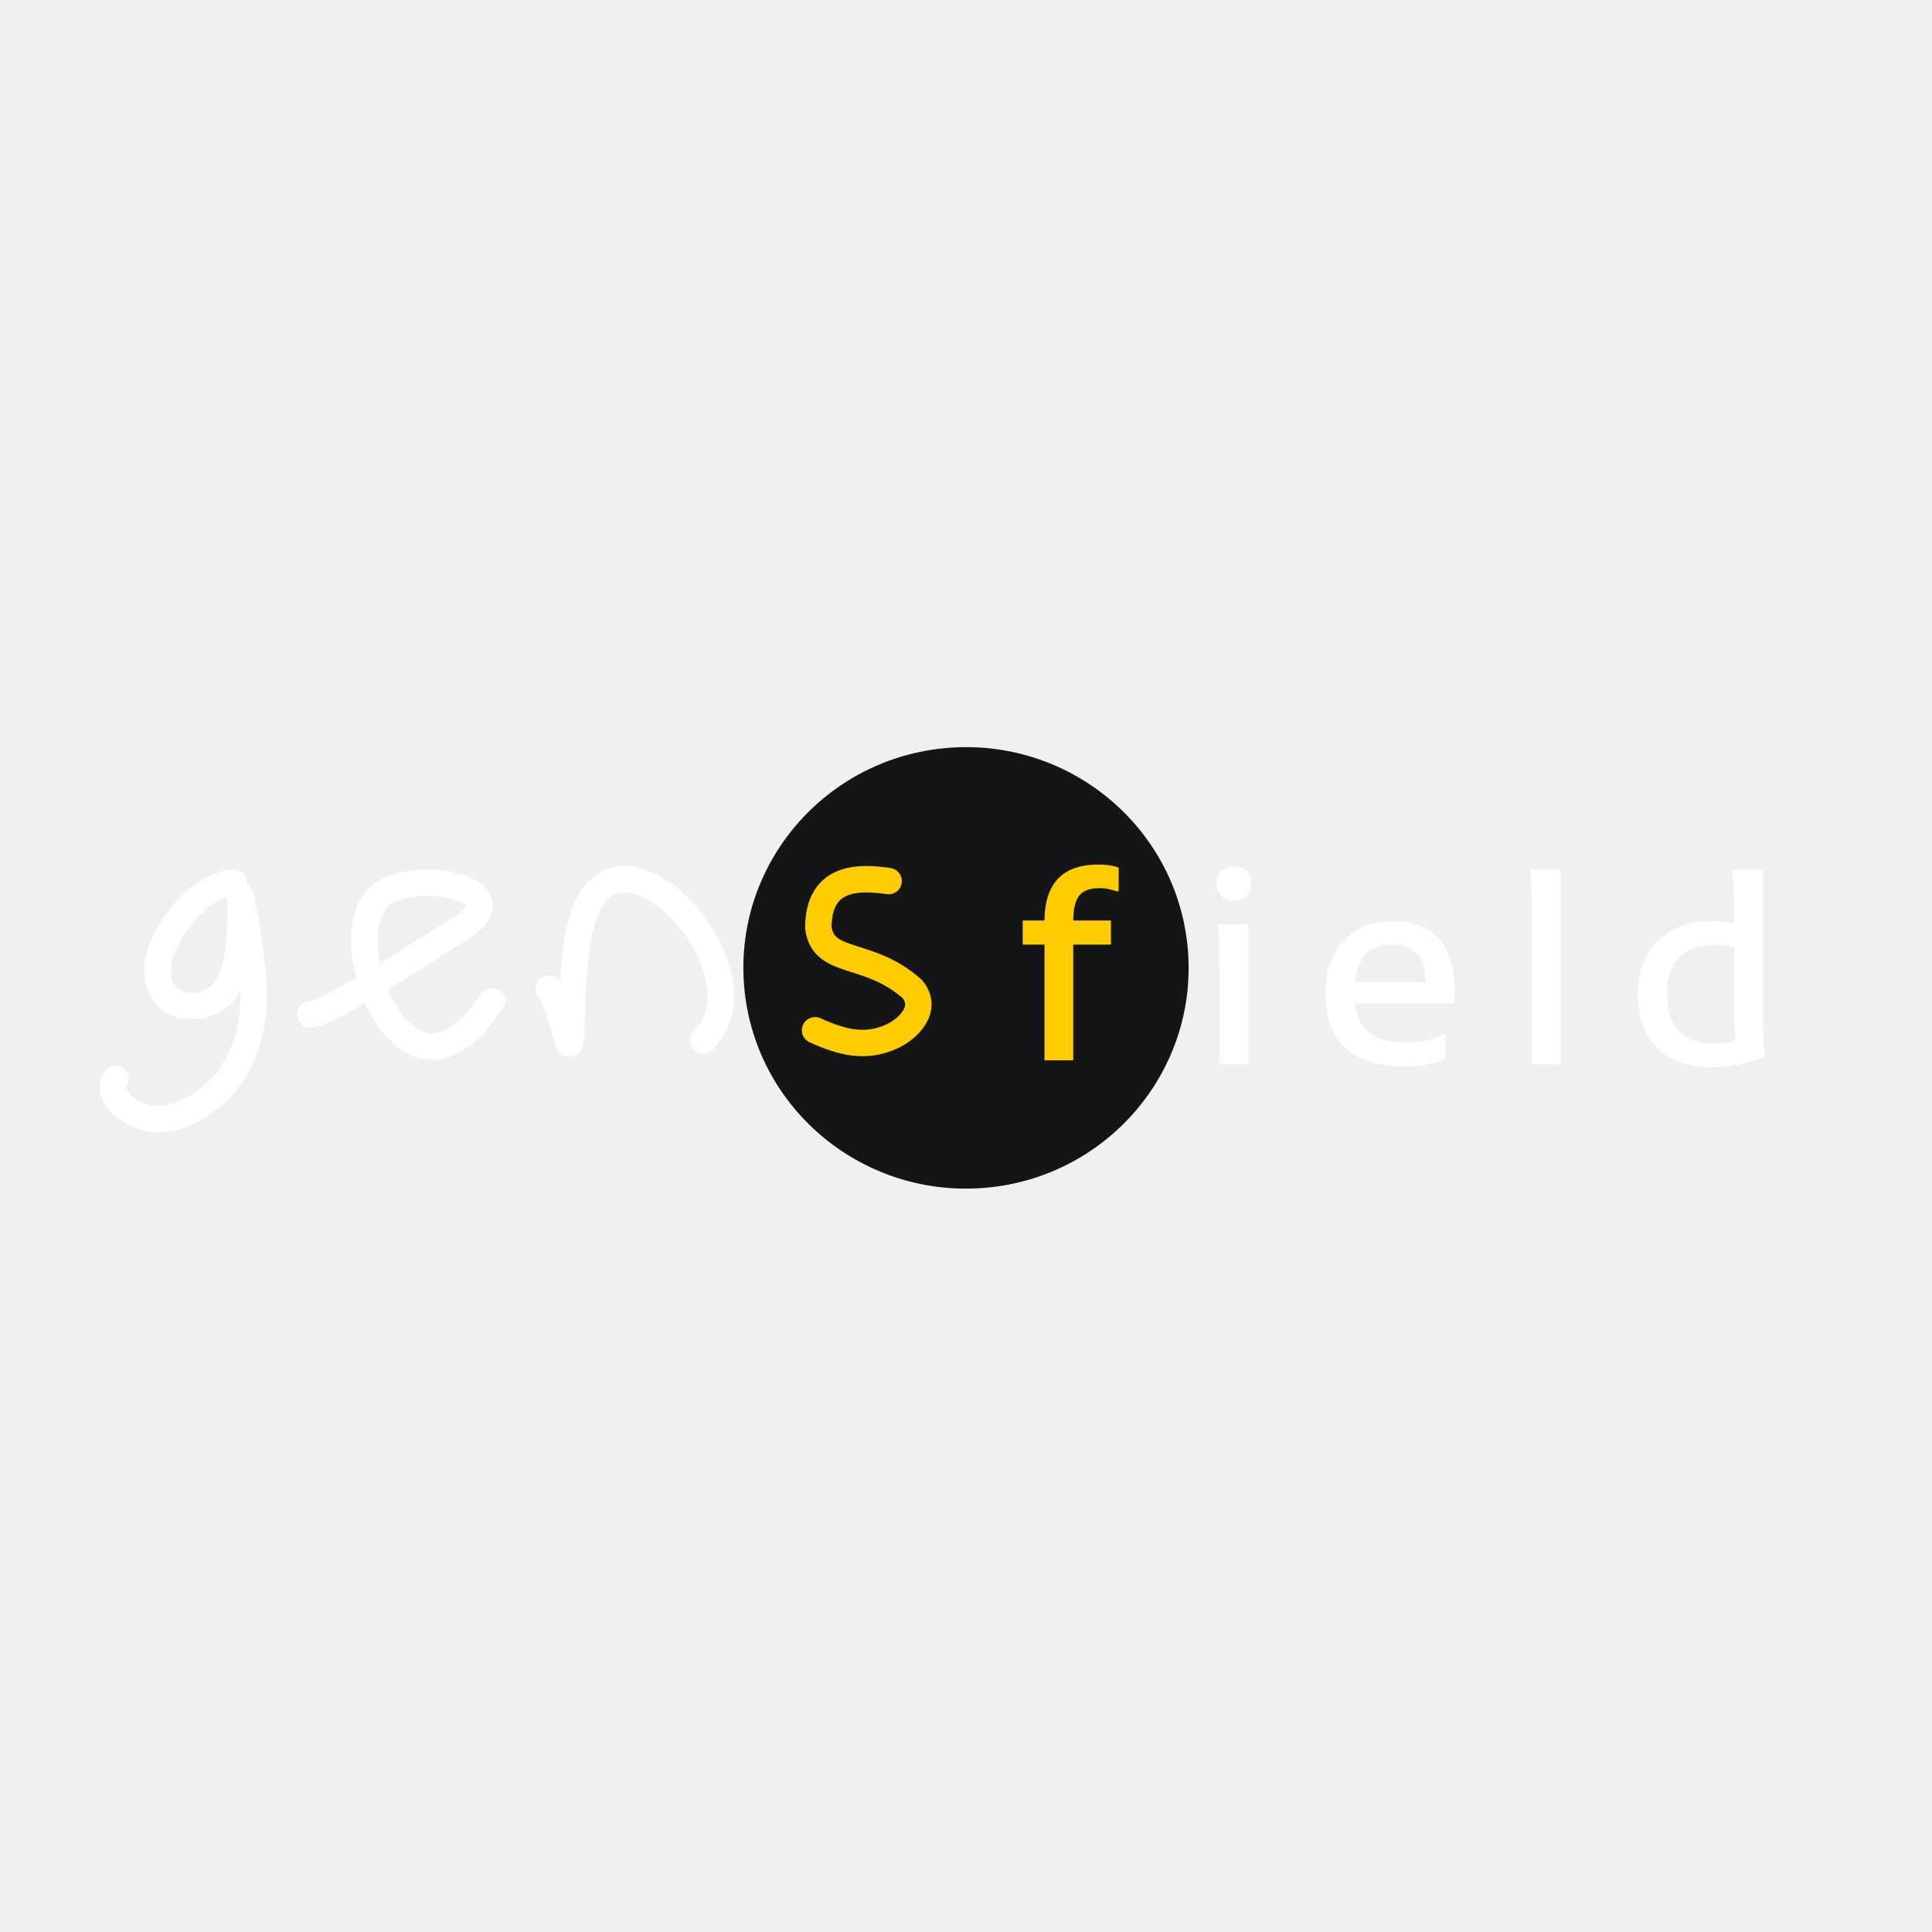
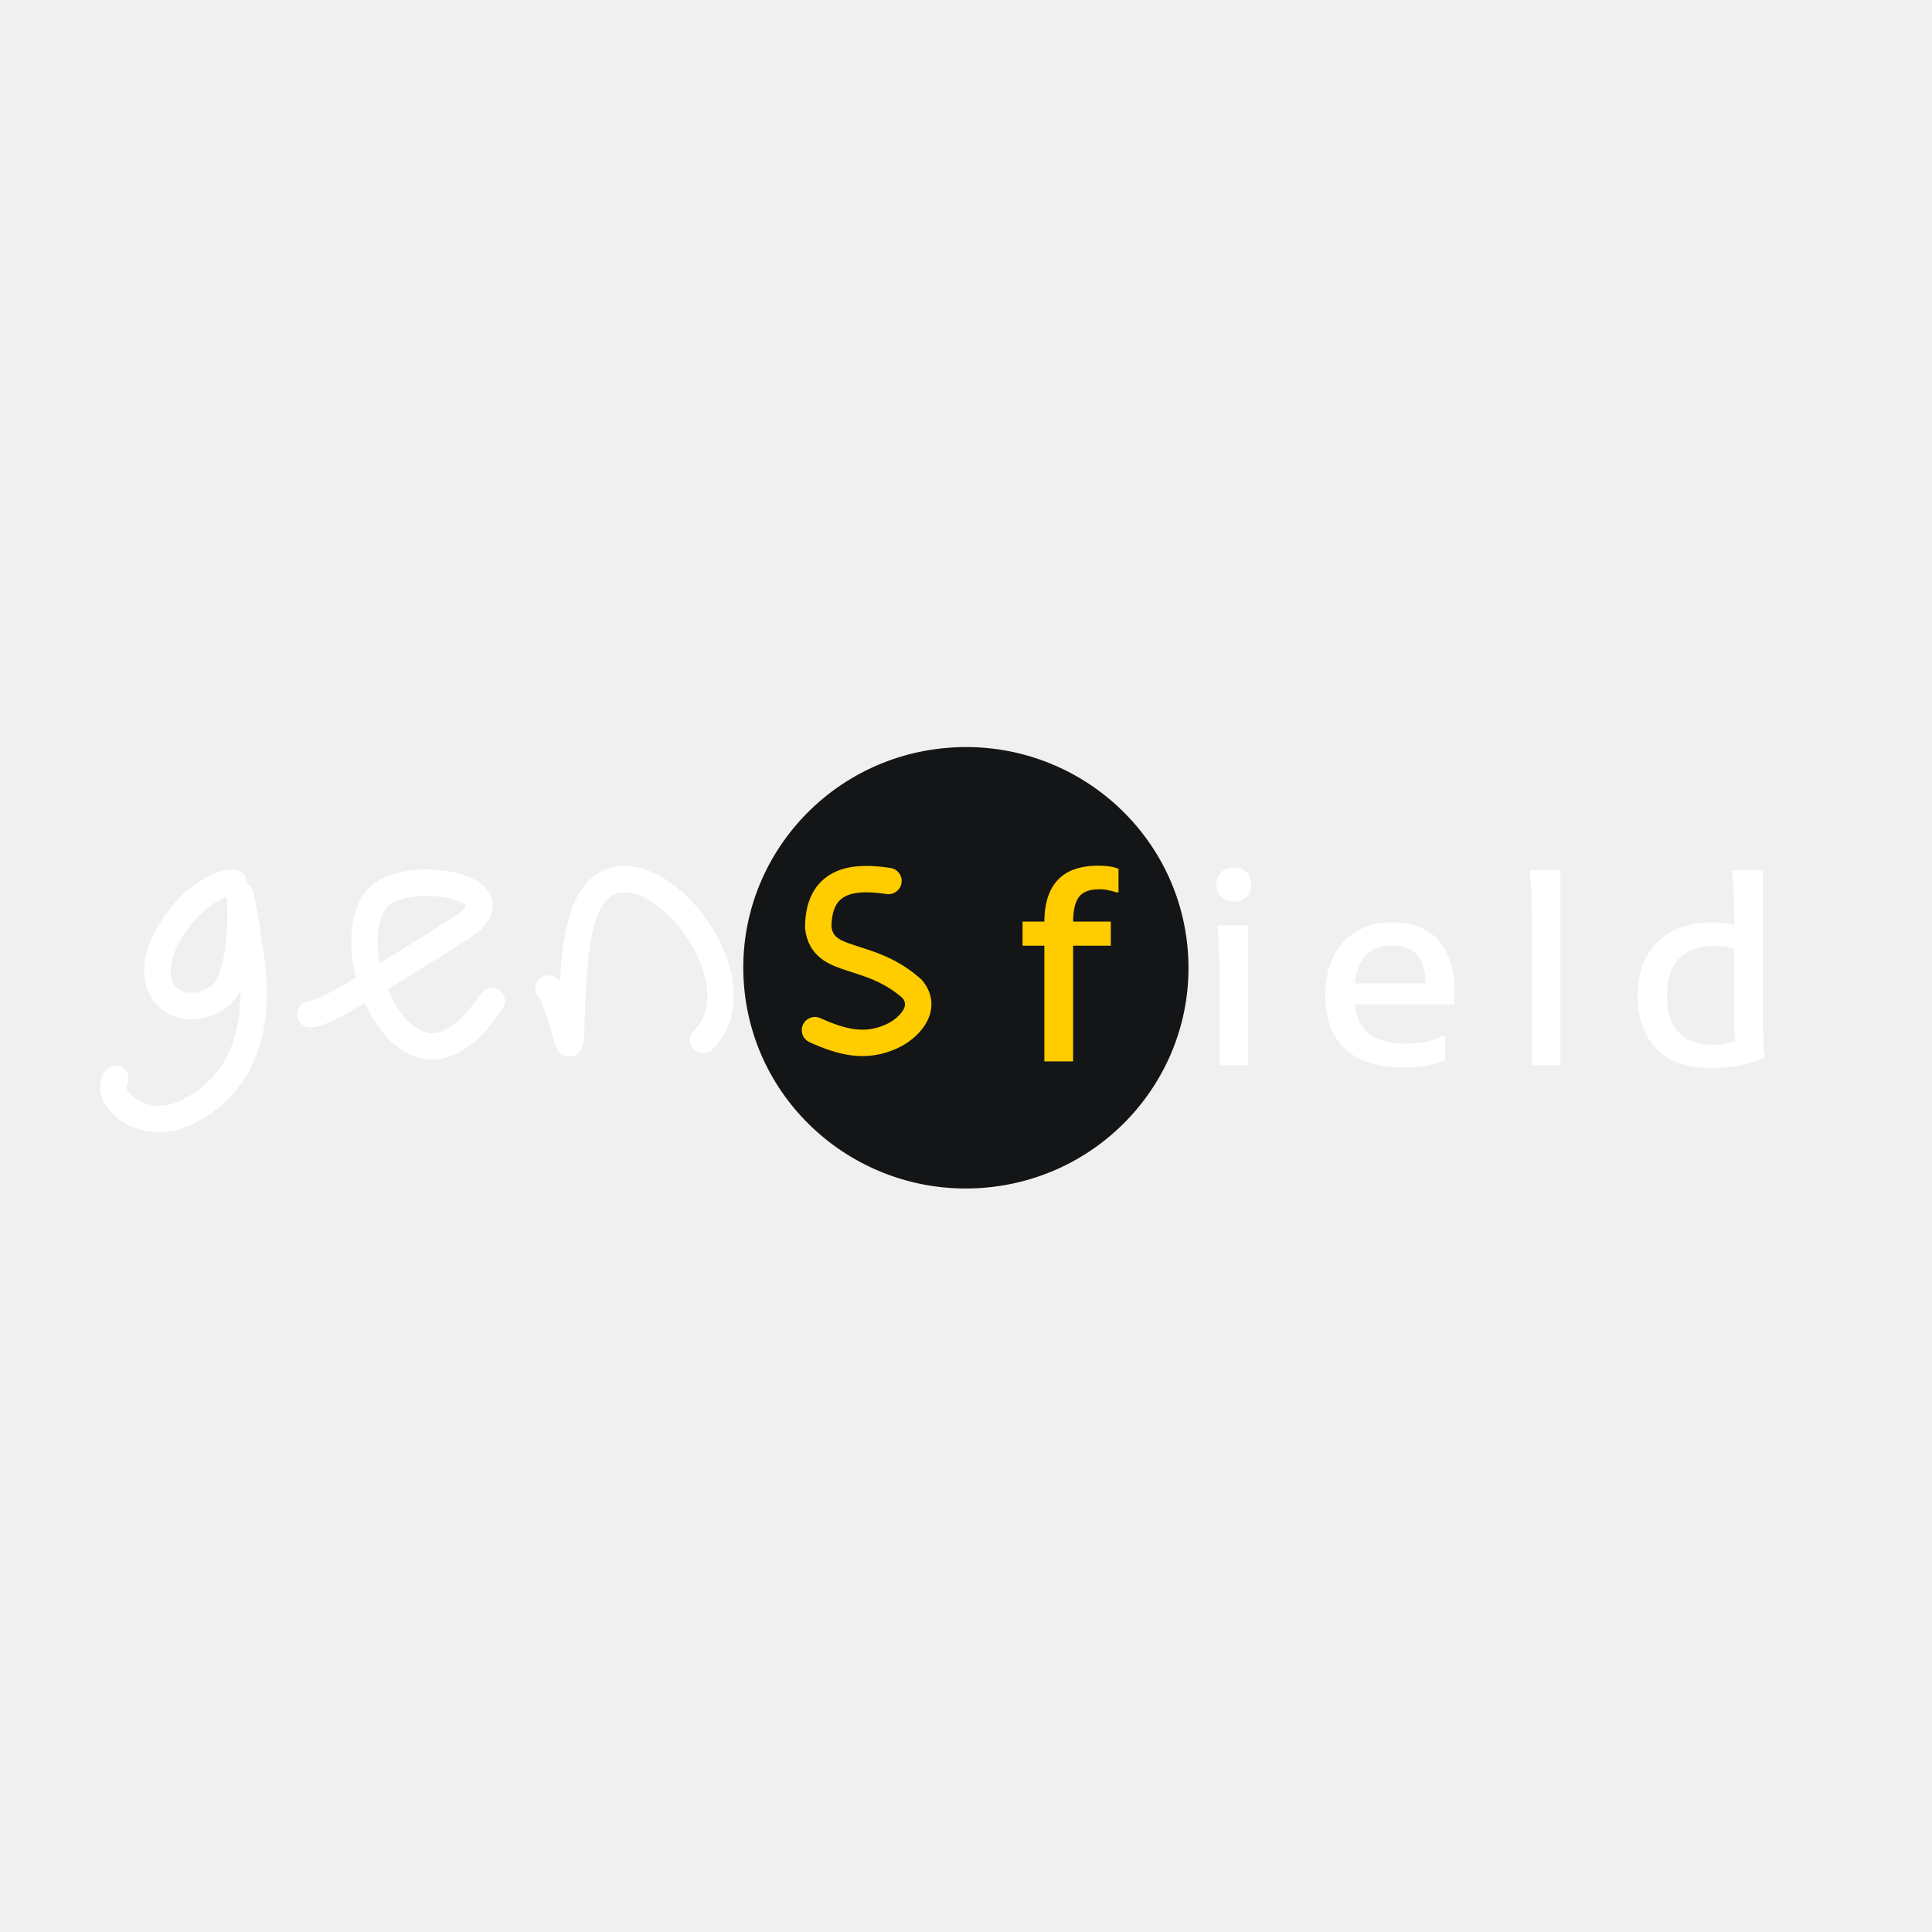
- <svg xmlns="http://www.w3.org/2000/svg" width="512" height="512" viewBox="0 0 512 512" fill="none">
-   <path d="M251.216 198.196C283.808 195.567 312.337 219.723 314.826 252.052C317.312 284.38 292.804 312.547 260.189 314.85C227.804 317.135 199.644 293.047 197.174 260.948C194.703 228.85 218.857 200.806 251.216 198.196Z" fill="#131516" />
-   <path d="M82.225 268.811C85.446 268.811 95.186 263.029 122.042 246.075C139.367 235.139 107.23 229.456 99.865 238.268C90.104 249.947 103.641 284.98 119.956 275.852C124.862 273.107 127.179 269.731 130.352 265.343" stroke="white" stroke-width="7" stroke-linecap="round" />
-   <path d="M145.352 262.014C146.172 262.014 148.234 267.753 150.309 275.219C152.525 283.196 149.899 252.945 155.47 240.528C166.518 215.908 203.966 258.06 186.348 275.679" stroke="white" stroke-width="7" stroke-linecap="round" />
-   <path d="M235.482 233.497C227.947 232.384 216.868 231.934 216.868 245.875C218.197 255.989 230.162 251.721 241.799 262.148C246.115 267.46 240.591 272.724 236.366 274.655C229.328 277.872 223.172 276.266 216 273.037" stroke="#FFCC00" stroke-width="7" stroke-linecap="round" />
-   <path d="M61.937 233.943C52.603 233.943 39.163 250.612 42.102 260.294C44.844 269.331 56.481 267.697 60.138 261.744C63.601 256.108 64.074 244.744 63.601 237.744C63.322 233.623 65.97 248.863 66.803 256.108C68.673 272.36 64.581 287.605 49.376 294.853C37.767 300.387 27.387 291.035 30.588 285.954" stroke="white" stroke-width="7" stroke-linecap="round" />
-   <path d="M276.8 281V244.076C276.8 240.721 277.344 237.933 278.432 235.712C279.52 233.491 281.107 231.836 283.192 230.748C285.323 229.66 287.952 229.116 291.08 229.116C292.213 229.116 293.211 229.184 294.072 229.32C294.979 229.456 295.772 229.66 296.452 229.932V236.188H295.84C295.205 235.961 294.548 235.78 293.868 235.644C293.233 235.463 292.395 235.372 291.352 235.372C288.723 235.372 286.909 236.075 285.912 237.48C284.915 238.84 284.416 241.061 284.416 244.144V281H276.8ZM271.02 250.332V243.94H294.412V250.332H271.02Z" fill="#FFCC00" />
-   <path d="M326.996 238.684C325.727 238.684 324.639 238.276 323.732 237.46C322.825 236.644 322.372 235.533 322.372 234.128C322.372 232.723 322.825 231.612 323.732 230.796C324.639 229.98 325.727 229.572 326.996 229.572C328.356 229.572 329.467 229.98 330.328 230.796C331.189 231.612 331.62 232.723 331.62 234.128C331.62 235.533 331.189 236.644 330.328 237.46C329.467 238.276 328.356 238.684 326.996 238.684ZM323.188 282V256.568C323.188 255.661 323.165 254.505 323.12 253.1C323.12 251.649 323.075 250.221 322.984 248.816C322.939 247.411 322.825 246.3 322.644 245.484L322.78 244.94H330.804V282H323.188ZM372.144 282.612C368.744 282.612 365.73 282.204 363.1 281.388C360.516 280.572 358.34 279.371 356.572 277.784C354.804 276.152 353.467 274.135 352.56 271.732C351.699 269.329 351.268 266.541 351.268 263.368C351.268 259.424 351.994 256.024 353.444 253.168C354.895 250.267 356.935 248.045 359.564 246.504C362.194 244.917 365.299 244.124 368.88 244.124C372.915 244.124 376.179 244.963 378.672 246.64C381.166 248.272 382.956 250.584 384.044 253.576C385.178 256.523 385.654 259.945 385.472 263.844L385.404 265.884H356.368V260.308H377.788V259.764C377.788 256.636 377.04 254.279 375.544 252.692C374.048 251.06 371.804 250.244 368.812 250.244C367.044 250.244 365.412 250.629 363.916 251.4C362.42 252.171 361.219 253.485 360.312 255.344C359.451 257.157 359.02 259.628 359.02 262.756V263.64C359.02 266.859 359.587 269.397 360.72 271.256C361.899 273.069 363.508 274.361 365.548 275.132C367.634 275.903 369.991 276.288 372.62 276.288C374.887 276.288 376.836 276.084 378.468 275.676C380.146 275.223 381.46 274.724 382.412 274.18H383.024V280.64C381.846 281.184 380.35 281.637 378.536 282C376.768 282.408 374.638 282.612 372.144 282.612ZM405.975 282V241.948C405.975 241.041 405.953 239.863 405.907 238.412C405.907 236.961 405.862 235.556 405.771 234.196C405.726 232.791 405.613 231.68 405.431 230.864L405.567 230.32H413.591V282H405.975ZM453.64 282.816C449.514 282.816 445.978 282.068 443.032 280.572C440.13 279.076 437.909 276.877 436.368 273.976C434.826 271.075 434.056 267.539 434.056 263.368C434.056 259.333 434.872 255.888 436.504 253.032C438.136 250.131 440.425 247.932 443.372 246.436C446.318 244.895 449.764 244.124 453.708 244.124C455.294 244.124 456.7 244.237 457.924 244.464C459.193 244.691 460.168 244.963 460.848 245.28L460.644 251.536C460.1 251.309 459.306 251.06 458.264 250.788C457.266 250.516 455.997 250.38 454.456 250.38C450.33 250.38 447.18 251.513 445.004 253.78C442.873 256.001 441.808 259.197 441.808 263.368C441.808 266.315 442.261 268.763 443.168 270.712C444.12 272.661 445.502 274.135 447.316 275.132C449.174 276.084 451.441 276.56 454.116 276.56C455.657 276.56 456.994 276.424 458.128 276.152C459.306 275.88 460.349 275.54 461.256 275.132L460.236 277.308C460.009 276.537 459.85 275.631 459.76 274.588C459.669 273.5 459.624 272.367 459.624 271.188V242.22C459.624 241.268 459.601 240.044 459.556 238.548C459.51 237.052 459.442 235.601 459.352 234.196C459.306 232.745 459.193 231.635 459.012 230.864L459.148 230.32H467.24V268.468C467.24 269.375 467.24 270.553 467.24 272.004C467.285 273.455 467.33 274.883 467.376 276.288C467.466 277.648 467.602 278.736 467.784 279.552L467.58 280.096C465.676 280.821 463.568 281.456 461.256 282C458.989 282.544 456.45 282.816 453.64 282.816Z" fill="white" />
+ <svg xmlns="http://www.w3.org/2000/svg" width="1354" height="1354" viewBox="0 0 1354 1354" fill="none">
+   <path d="M664.273 524.075C750.454 517.125 825.892 580.999 832.474 666.483C839.046 751.967 774.243 826.445 688.001 832.536C602.367 838.578 527.905 774.883 521.373 690.007C514.841 605.131 578.708 530.976 664.273 524.075Z" fill="#131516" />
+   <path d="M217.422 710.798C225.94 710.798 251.693 695.508 322.708 650.679C368.519 621.76 283.54 606.735 264.067 630.034C238.255 660.917 274.051 753.552 317.191 729.415C330.163 722.157 336.291 713.231 344.68 701.627" stroke="white" stroke-width="18.51" stroke-linecap="round" />
+   <path d="M384.344 692.824C386.512 692.824 391.965 708.001 397.451 727.743C403.312 748.834 396.367 668.845 411.1 636.012C440.313 570.909 539.334 682.37 492.746 728.958" stroke="white" stroke-width="18.51" stroke-linecap="round" />
+   <path d="M622.669 617.419C602.744 614.477 573.45 613.288 573.45 650.149C576.964 676.893 608.603 665.607 639.373 693.181C650.786 707.225 636.177 721.144 625.007 726.25C606.396 734.757 590.118 730.511 571.154 721.972" stroke="#FFCC00" stroke-width="18.51" stroke-linecap="round" />
+   <path d="M163.776 618.6C139.096 618.6 103.557 662.674 111.327 688.277C118.577 712.172 149.348 707.851 159.019 692.111C168.175 677.209 169.428 647.16 168.175 628.65C167.437 617.751 174.439 658.05 176.643 677.209C181.587 720.182 170.766 760.493 130.562 779.658C99.864 794.292 72.416 769.563 80.882 756.128" stroke="white" stroke-width="18.51" stroke-linecap="round" />
+   <path d="M731.923 743.885V646.249C731.923 637.379 733.362 630.007 736.239 624.133C739.115 618.259 743.311 613.884 748.825 611.007C754.459 608.13 761.412 606.691 769.683 606.691C772.68 606.691 775.317 606.871 777.594 607.231C779.992 607.591 782.09 608.13 783.888 608.849V625.391H782.269C780.591 624.792 778.853 624.313 777.055 623.953C775.377 623.474 773.159 623.234 770.402 623.234C763.449 623.234 758.655 625.092 756.017 628.808C753.38 632.404 752.062 638.278 752.062 646.429V743.885H731.923ZM716.639 662.791V645.89H778.493V662.791H716.639Z" fill="#FFCC00" />
+   <path d="M864.653 631.991C861.297 631.991 858.42 630.912 856.022 628.754C853.625 626.597 852.426 623.66 852.426 619.944C852.426 616.228 853.625 613.291 856.022 611.133C858.42 608.975 861.297 607.897 864.653 607.897C868.249 607.897 871.186 608.975 873.464 611.133C875.741 613.291 876.88 616.228 876.88 619.944C876.88 623.66 875.741 626.597 873.464 628.754C871.186 630.912 868.249 631.991 864.653 631.991ZM854.584 746.528V679.28C854.584 676.883 854.524 673.826 854.404 670.11C854.404 666.274 854.284 662.498 854.044 658.782C853.924 655.066 853.625 652.129 853.145 649.972L853.505 648.533H874.722V746.528H854.584ZM984.035 748.147C975.045 748.147 967.074 747.068 960.121 744.91C953.288 742.752 947.534 739.576 942.859 735.38C938.184 731.065 934.648 725.731 932.251 719.377C929.973 713.024 928.834 705.652 928.834 697.261C928.834 686.832 930.752 677.842 934.588 670.29C938.424 662.618 943.818 656.744 950.771 652.669C957.724 648.473 965.935 646.375 975.405 646.375C986.073 646.375 994.704 648.593 1001.3 653.028C1007.89 657.344 1012.62 663.457 1015.5 671.369C1018.5 679.16 1019.76 688.211 1019.28 698.52L1019.1 703.914H942.32V689.17H998.959V687.731C998.959 679.46 996.982 673.227 993.026 669.031C989.07 664.716 983.136 662.558 975.225 662.558C970.55 662.558 966.234 663.577 962.279 665.615C958.323 667.653 955.146 671.129 952.749 676.044C950.471 680.839 949.333 687.372 949.333 695.643V697.98C949.333 706.491 950.831 713.204 953.828 718.119C956.944 722.914 961.2 726.33 966.594 728.368C972.108 730.406 978.341 731.424 985.294 731.424C991.288 731.424 996.442 730.885 1000.76 729.806C1005.19 728.607 1008.67 727.289 1011.19 725.85H1012.8V742.932C1009.69 744.371 1005.73 745.569 1000.94 746.528C996.262 747.607 990.628 748.147 984.035 748.147ZM1073.49 746.528V640.622C1073.49 638.224 1073.43 635.107 1073.31 631.272C1073.31 627.436 1073.19 623.72 1072.95 620.124C1072.83 616.407 1072.53 613.471 1072.05 611.313L1072.41 609.874H1093.63V746.528H1073.49ZM1199.53 748.686C1188.62 748.686 1179.27 746.708 1171.48 742.752C1163.81 738.797 1157.93 732.983 1153.86 725.311C1149.78 717.639 1147.74 708.289 1147.74 697.261C1147.74 686.592 1149.9 677.482 1154.22 669.93C1158.53 662.258 1164.59 656.445 1172.38 652.489C1180.17 648.413 1189.28 646.375 1199.71 646.375C1203.9 646.375 1207.62 646.675 1210.86 647.274C1214.21 647.874 1216.79 648.593 1218.59 649.432L1218.05 665.974C1216.61 665.375 1214.51 664.716 1211.75 663.997C1209.12 663.277 1205.76 662.918 1201.69 662.918C1190.78 662.918 1182.45 665.915 1176.69 671.908C1171.06 677.782 1168.24 686.233 1168.24 697.261C1168.24 705.053 1169.44 711.526 1171.84 716.68C1174.35 721.835 1178.01 725.731 1182.81 728.368C1187.72 730.885 1193.71 732.144 1200.79 732.144C1204.86 732.144 1208.4 731.784 1211.4 731.065C1214.51 730.346 1217.27 729.447 1219.67 728.368L1216.97 734.122C1216.37 732.084 1215.95 729.686 1215.71 726.929C1215.47 724.052 1215.35 721.056 1215.35 717.939V641.341C1215.35 638.824 1215.29 635.587 1215.17 631.631C1215.05 627.675 1214.87 623.84 1214.63 620.124C1214.51 616.288 1214.21 613.351 1213.73 611.313L1214.09 609.874H1235.49V710.747C1235.49 713.144 1235.49 716.261 1235.49 720.097C1235.61 723.932 1235.73 727.708 1235.85 731.424C1236.09 735.021 1236.45 737.898 1236.93 740.055L1236.39 741.494C1231.35 743.412 1225.78 745.09 1219.67 746.528C1213.67 747.967 1206.96 748.686 1199.53 748.686Z" fill="white" />
</svg>
